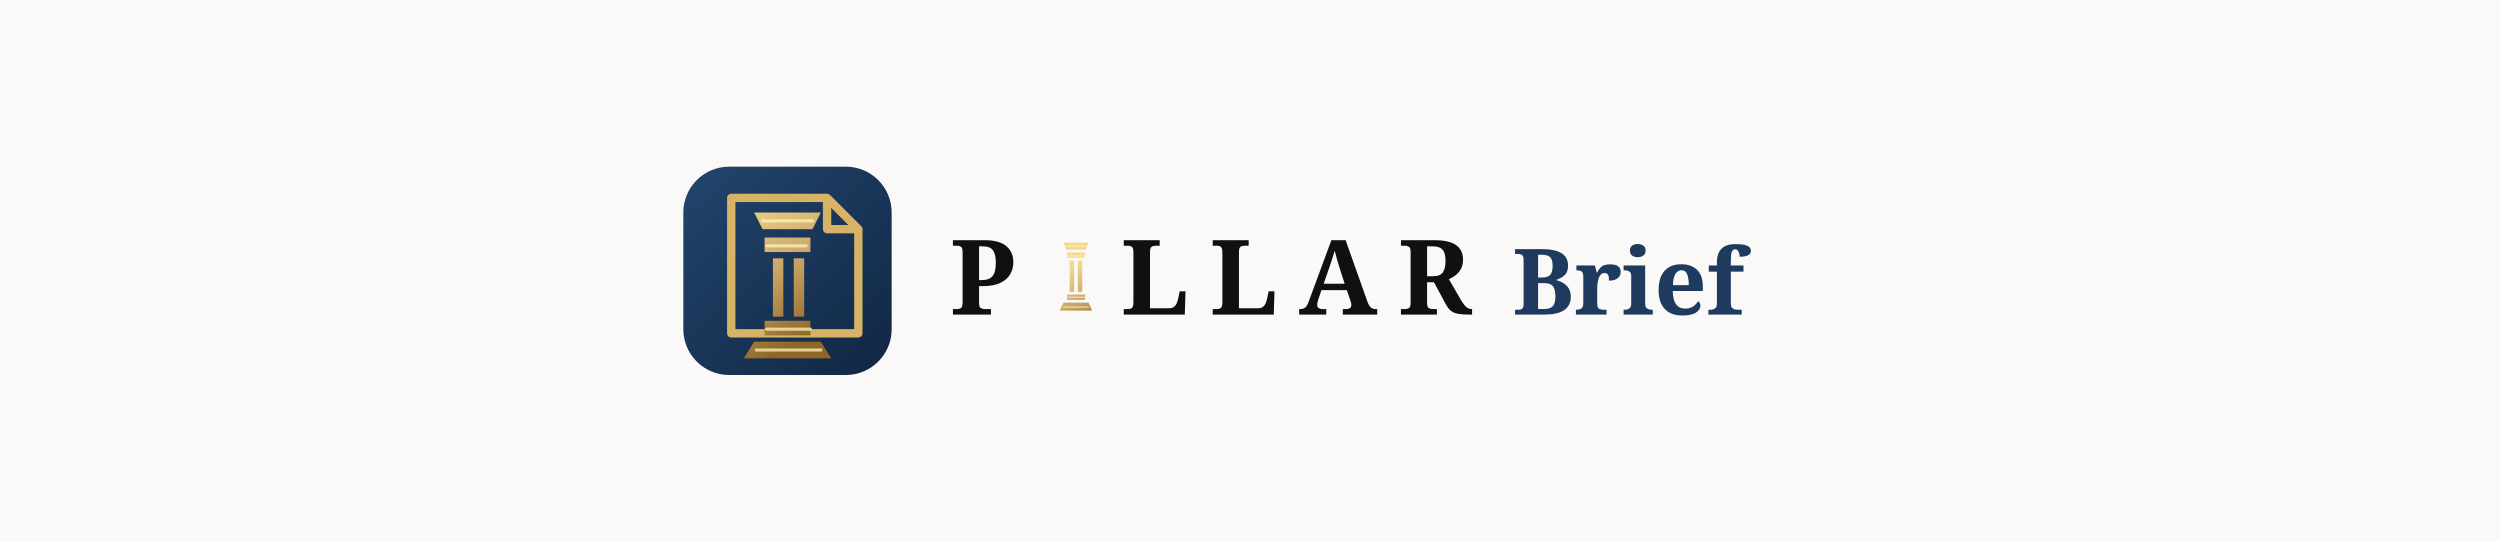
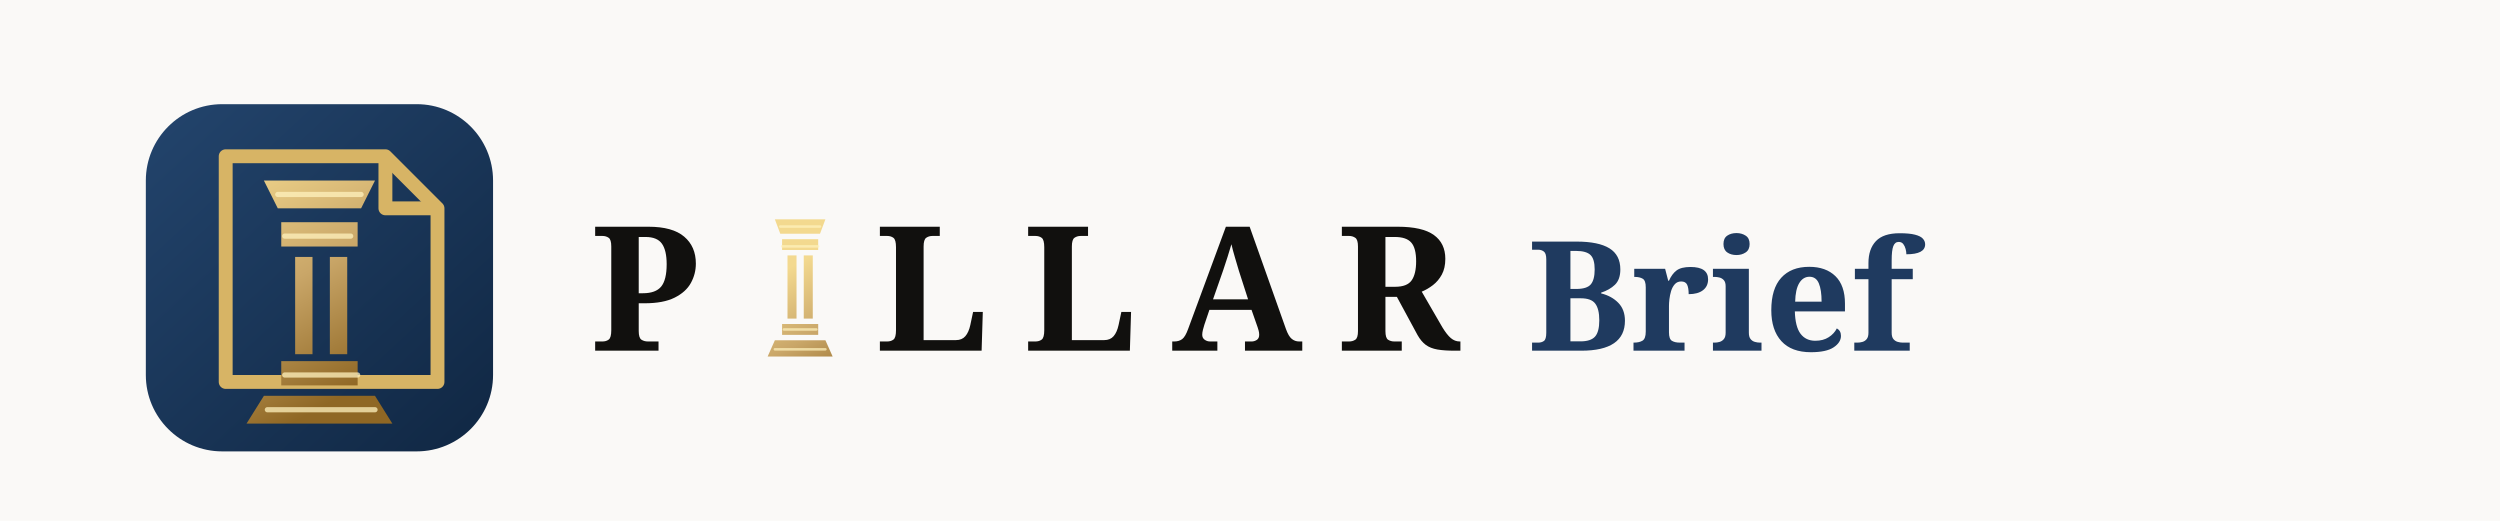
- <svg xmlns="http://www.w3.org/2000/svg" viewBox="0 0 1200 260" role="img" aria-label="Pillar Brief logo banner">
-   <rect width="1200" height="260" fill="#faf9f7" />
-   <g transform="translate(320 70)">
+ <svg xmlns="http://www.w3.org/2000/svg" viewBox="0 0 720 150" role="img" aria-label="Pillar Brief logo banner">
+   <rect width="720" height="150" fill="#faf9f7" />
+   <g transform="translate(34 20)">
    <defs>
      <linearGradient id="pb-navy" x1="4" y1="4" x2="104" y2="112" gradientUnits="userSpaceOnUse">
        <stop offset="0" stop-color="#24466f" />
        <stop offset="1" stop-color="#102743" />
      </linearGradient>
      <linearGradient id="pb-gold" x1="36" y1="24" x2="72" y2="90" gradientUnits="userSpaceOnUse">
        <stop offset="0" stop-color="#f3d98f" />
        <stop offset=".52" stop-color="#c9a668" />
        <stop offset="1" stop-color="#8f6724" />
      </linearGradient>
    </defs>
    <rect x="8" y="10" width="100" height="100" rx="22" fill="url(#pb-navy)" />
    <path d="M31 25h46l15 15v50H31z" fill="none" stroke="#d7b465" stroke-width="4" stroke-linejoin="round" />
    <path d="M77 25v15h15" fill="none" stroke="#d7b465" stroke-width="4" stroke-linejoin="round" />
    <path d="M42 32h32l-4 8H46l-4-8Zm5 12h22v7H47v-7Zm4 10h5v28h-5V54Zm10 0h5v28h-5V54ZM47 84h22v7H47v-7Zm-5 10h32l5 8H37l5-8Z" fill="url(#pb-gold)" />
    <path d="M46 36h24M48 48h19M48 88h21M43 98h31" fill="none" stroke="#fff2bd" stroke-width="1.5" stroke-linecap="round" opacity=".75" />
    <g transform="translate(136 29)">
      <g fill="#11100e" font-family="Cormorant Garamond, Georgia, serif" font-size="50" font-weight="600">
        <text x="0" y="52" letter-spacing="10">P</text>
        <text x="82" y="52" letter-spacing="10">LLAR</text>
      </g>
-       <g transform="translate(51 14) scale(.43)">
+       <g transform="translate(49 10) scale(.52)">
        <path d="M8 8h28l-3 8H11L8 8Zm4 11h20v6H12v-6Zm3 9h5v35h-5V28Zm9 0h5v35h-5V28Zm-12 38h20v6H12v-6Zm-4 9h28l4 9H4l4-9Z" fill="url(#pb-gold)" />
        <path d="M11 12h22M12 23h20M13 69h18M8 80h28" fill="none" stroke="#fff2bd" stroke-width="1.4" stroke-linecap="round" opacity=".72" />
      </g>
      <text x="270" y="52" fill="#1f3a5f" font-family="Cormorant Garamond, Georgia, serif" font-size="44" font-weight="650">Brief</text>
    </g>
  </g>
</svg>
